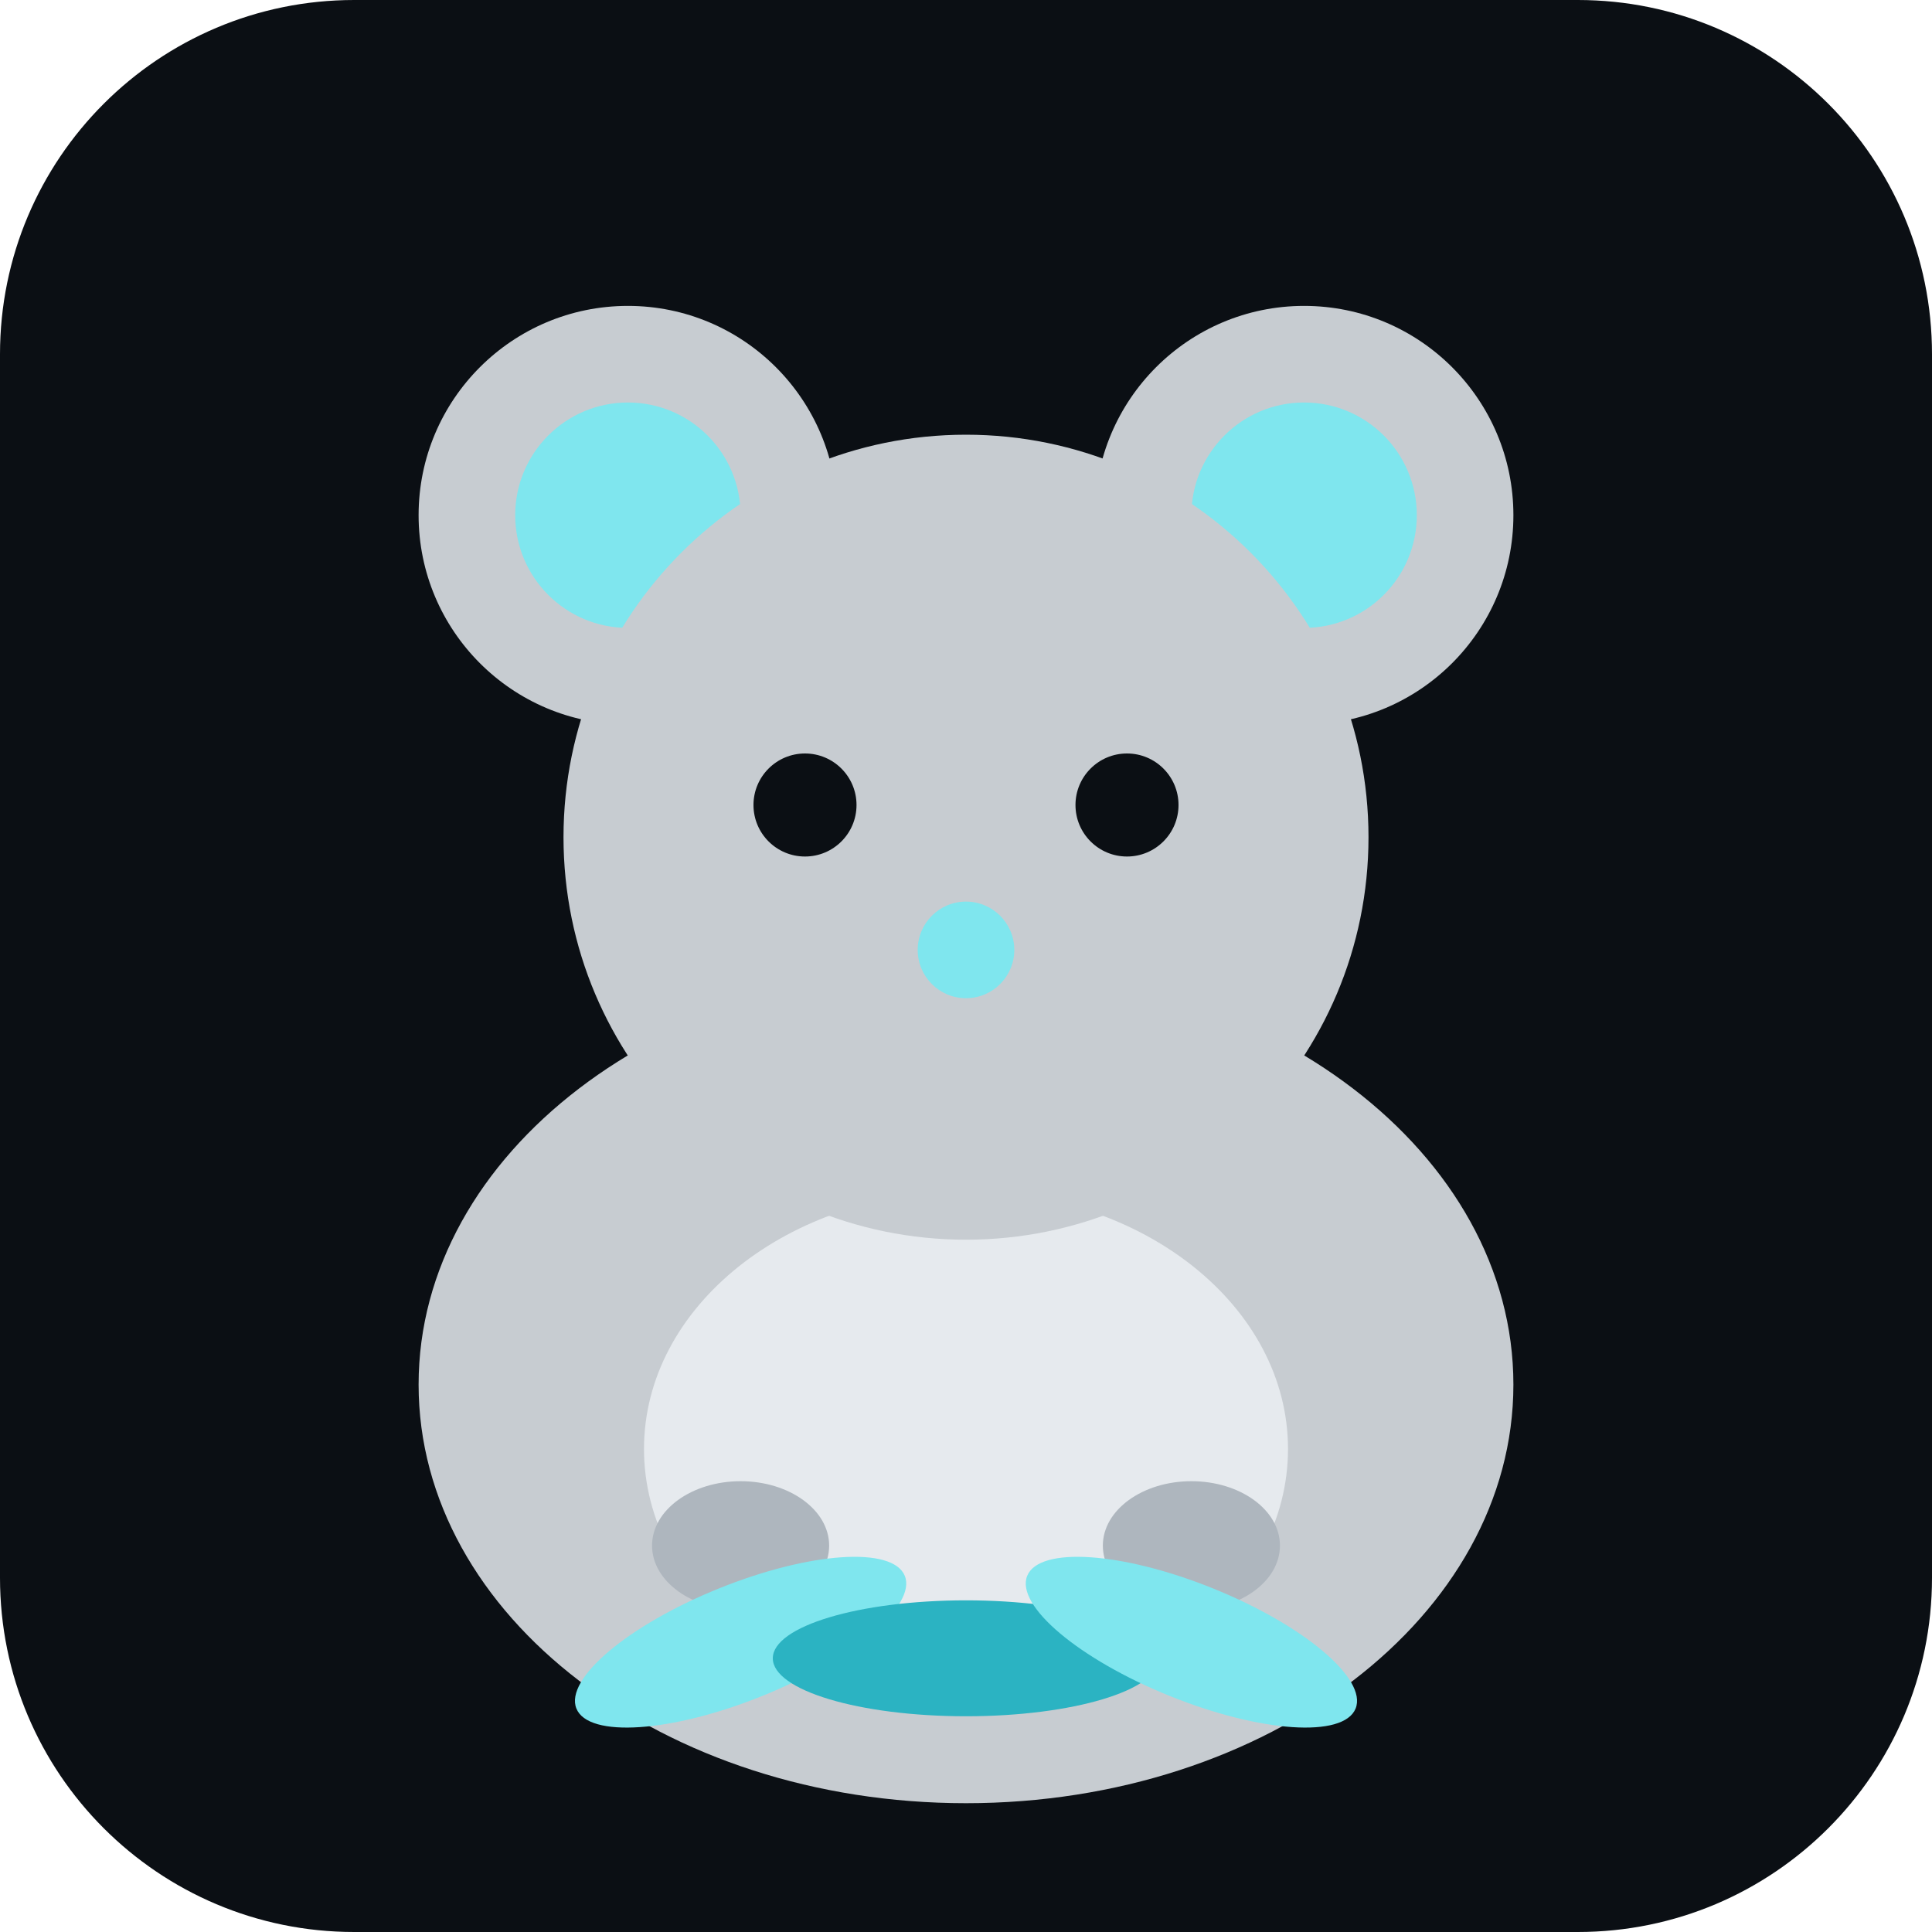
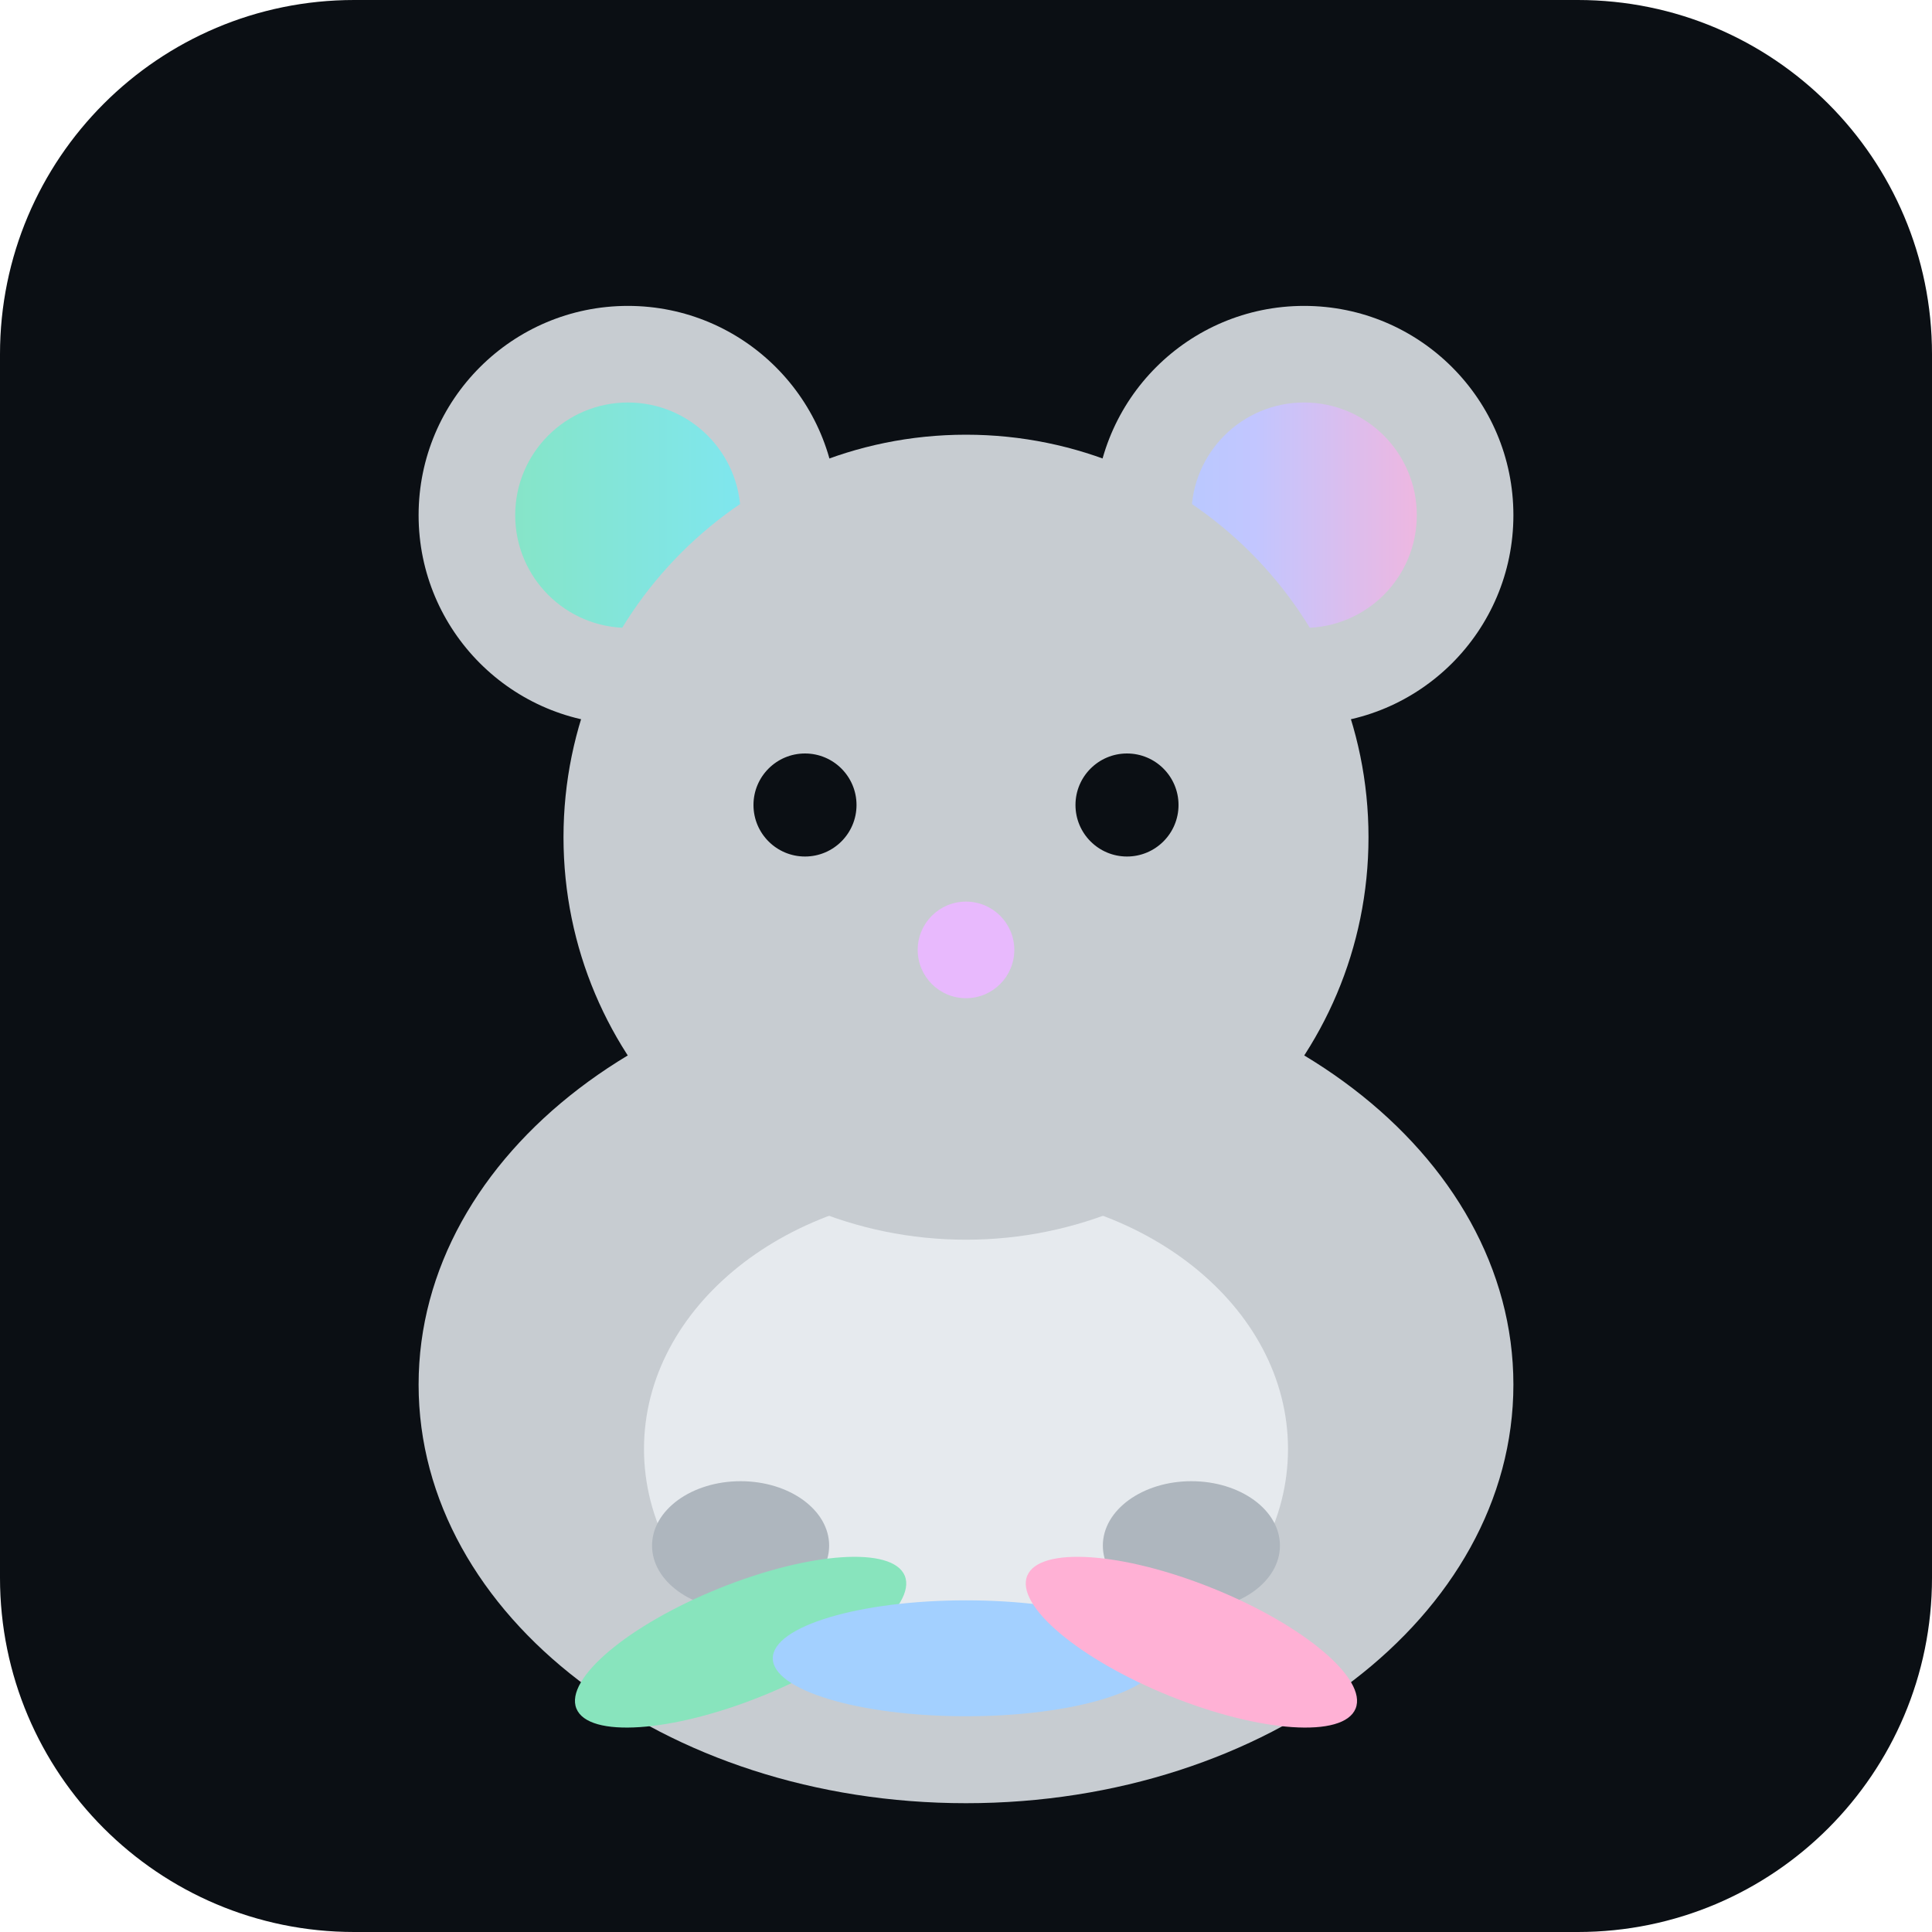
<svg xmlns="http://www.w3.org/2000/svg" viewBox="0 0 120 120" width="120" height="120" role="img" aria-label="NBL Innovations pika logo">
+   <defs>
+     <linearGradient id="spec" gradientUnits="userSpaceOnUse" x1="28" y1="0" x2="92" y2="0">
+       <stop offset="0" stop-color="#88e4bd" />
+       <stop offset="0.28" stop-color="#7fe6ee" />
+       <stop offset="0.55" stop-color="#a3d0ff" />
+       <stop offset="0.78" stop-color="#c2c6ff" />
+       <stop offset="1" stop-color="#ffb1d5" />
+     </linearGradient>
+   </defs>
  <rect width="120" height="120" rx="22" fill="#0b0f14" />
  <circle cx="39" cy="32" r="13" fill="#c7ccd1" />
-   <circle cx="39" cy="32" r="7" fill="#7fe6ee" />
+   <circle cx="39" cy="32" r="7" fill="url(#spec)" />
  <circle cx="81" cy="32" r="13" fill="#c7ccd1" />
-   <circle cx="81" cy="32" r="7" fill="#7fe6ee" />
+   <circle cx="81" cy="32" r="7" fill="url(#spec)" />
  <ellipse cx="60" cy="86" rx="34" ry="26" fill="#c7ccd1" />
  <ellipse cx="60" cy="90" rx="20" ry="16" fill="#e6eaee" />
  <circle cx="60" cy="52" r="25" fill="#c7ccd1" />
  <circle cx="50" cy="50" r="3.2" fill="#0b0f14" />
  <circle cx="70" cy="50" r="3.2" fill="#0b0f14" />
-   <circle cx="60" cy="59" r="3" fill="#7fe6ee" />
+   <circle cx="60" cy="59" r="3" fill="#e8b9fd" />
  <ellipse cx="46" cy="96" rx="5.5" ry="4" fill="#aeb6be" />
  <ellipse cx="74" cy="96" rx="5.5" ry="4" fill="#aeb6be" />
-   <ellipse cx="46" cy="102" rx="11" ry="3.6" fill="#7fe6ee" transform="rotate(-22 46 102)" />
-   <ellipse cx="60" cy="103" rx="12" ry="3.6" fill="#2bb3c2" />
-   <ellipse cx="74" cy="102" rx="11" ry="3.6" fill="#7fe6ee" transform="rotate(22 74 102)" />
+   <ellipse cx="46" cy="102" rx="11" ry="3.6" fill="#88e4bd" transform="rotate(-22 46 102)" />
+   <ellipse cx="60" cy="103" rx="12" ry="3.6" fill="#a3d0ff" />
+   <ellipse cx="74" cy="102" rx="11" ry="3.6" fill="#ffb1d5" transform="rotate(22 74 102)" />
</svg>
